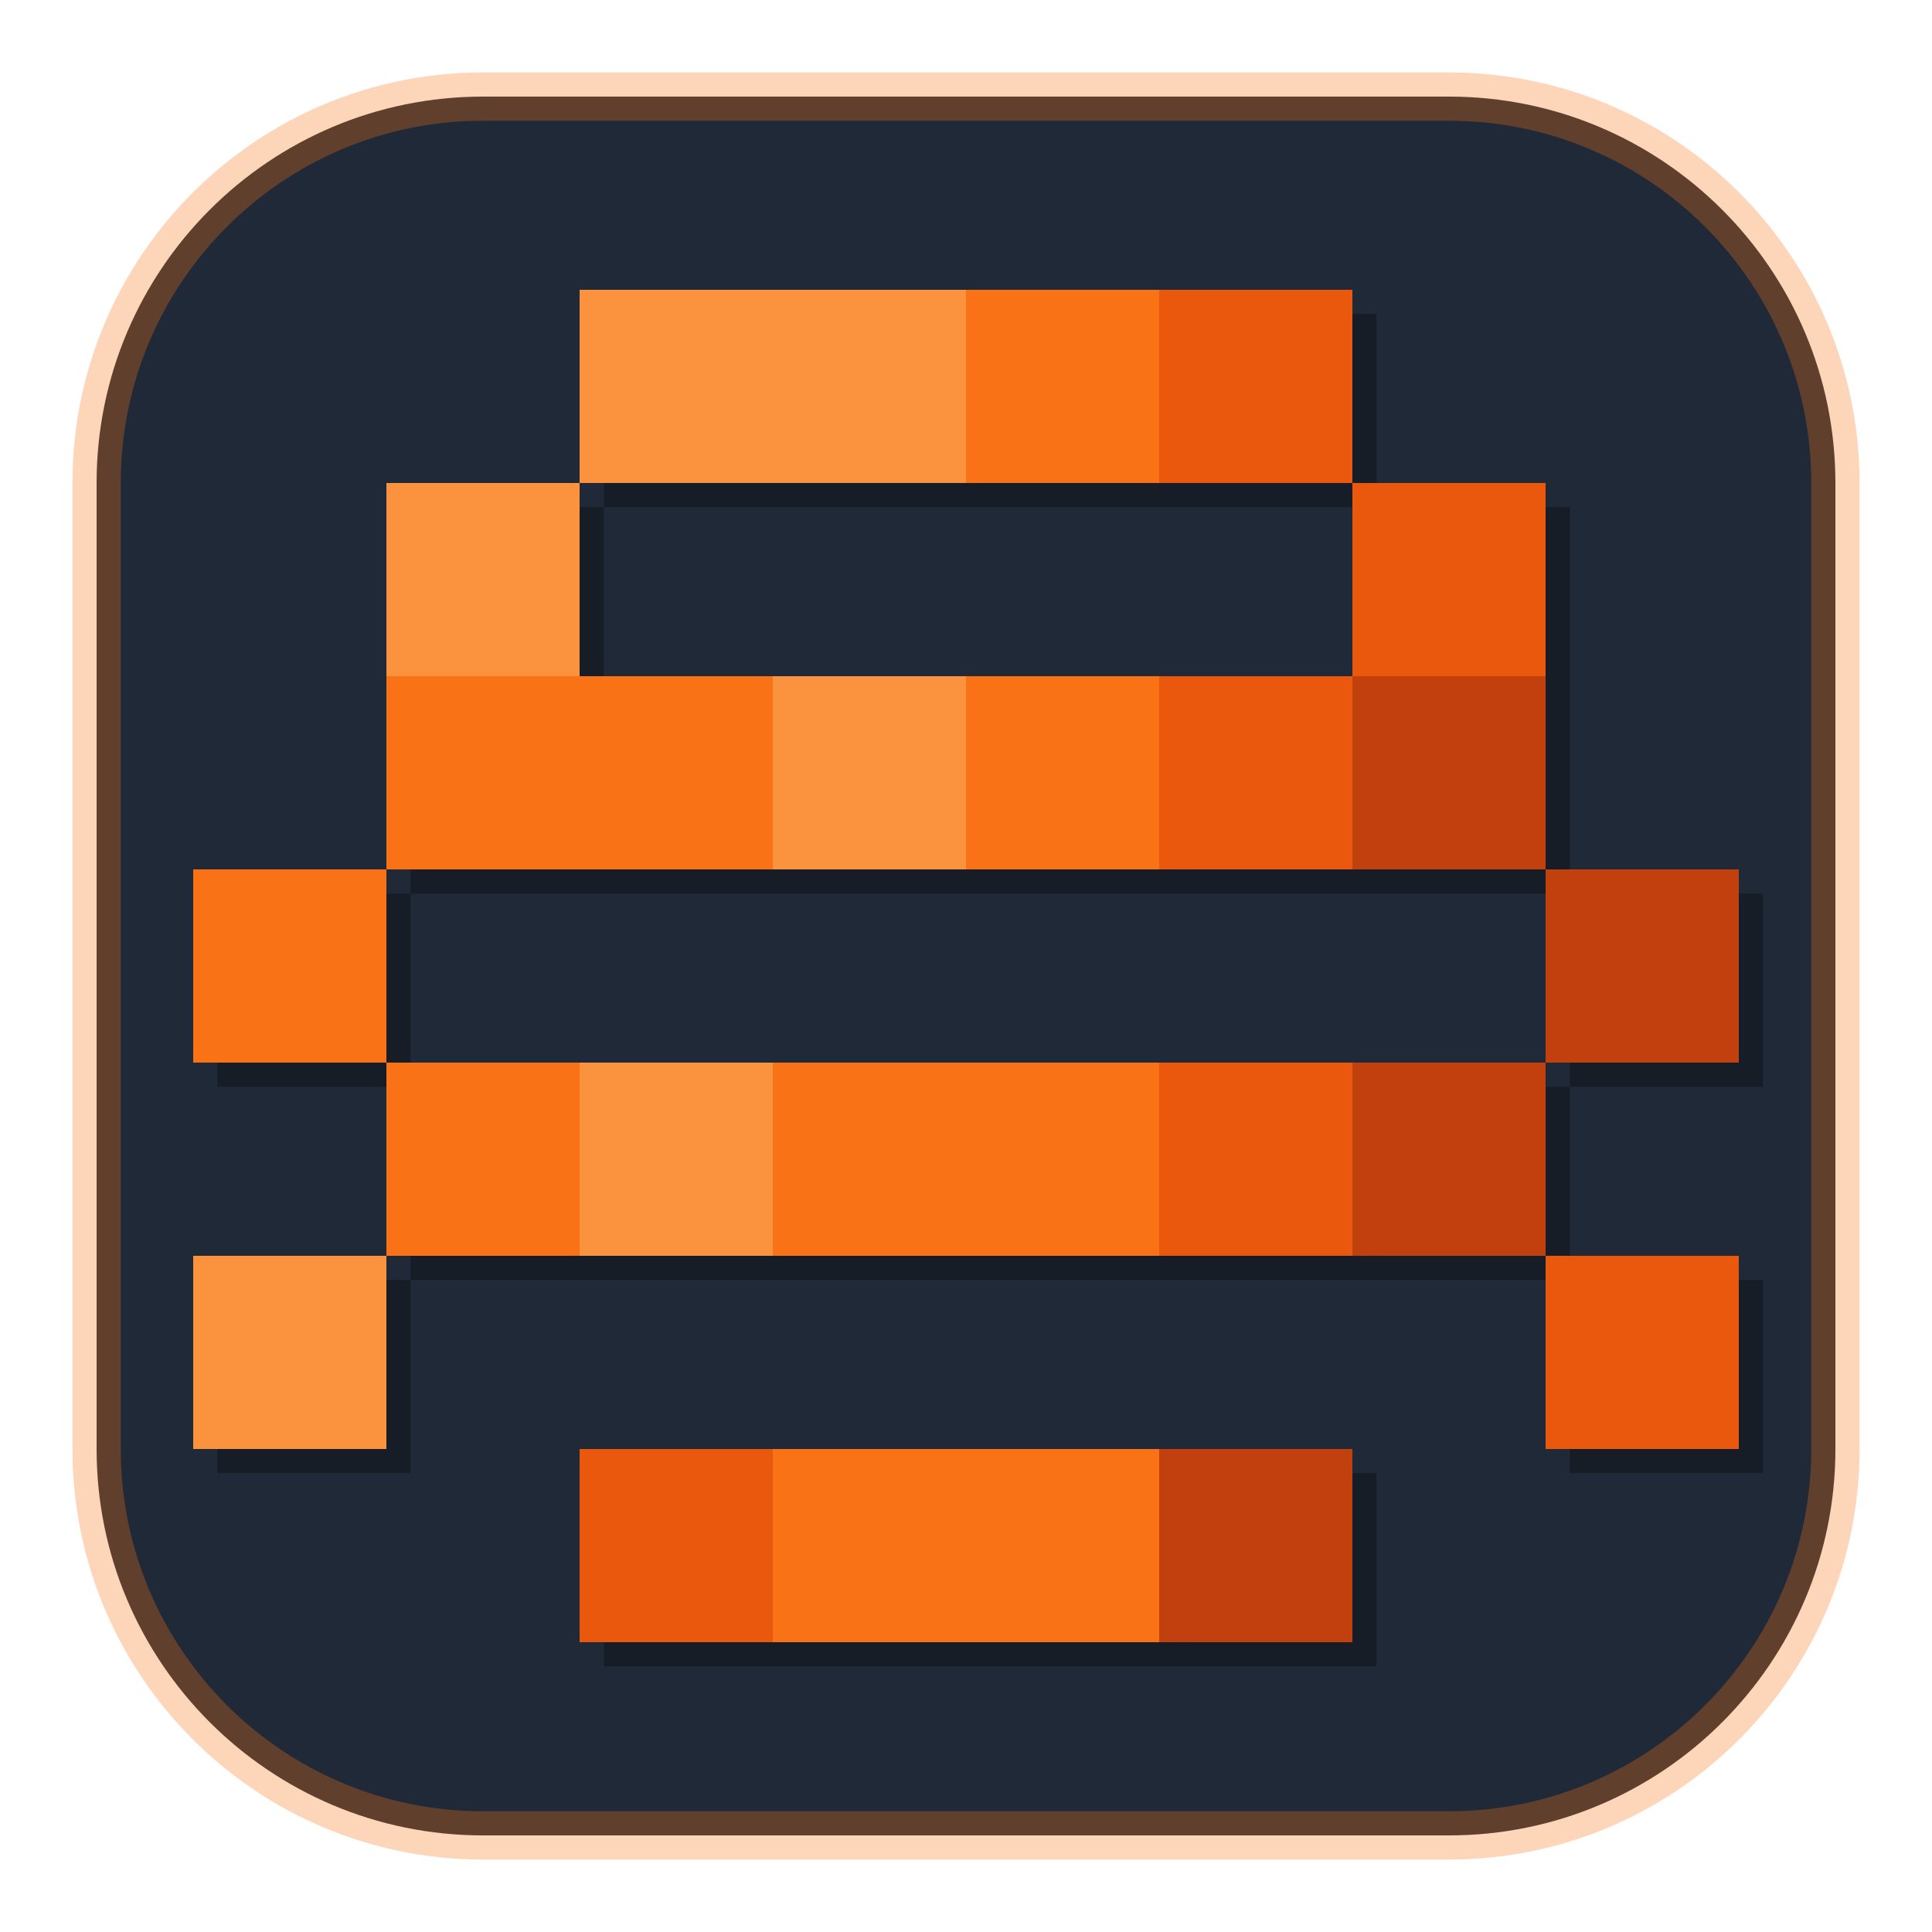
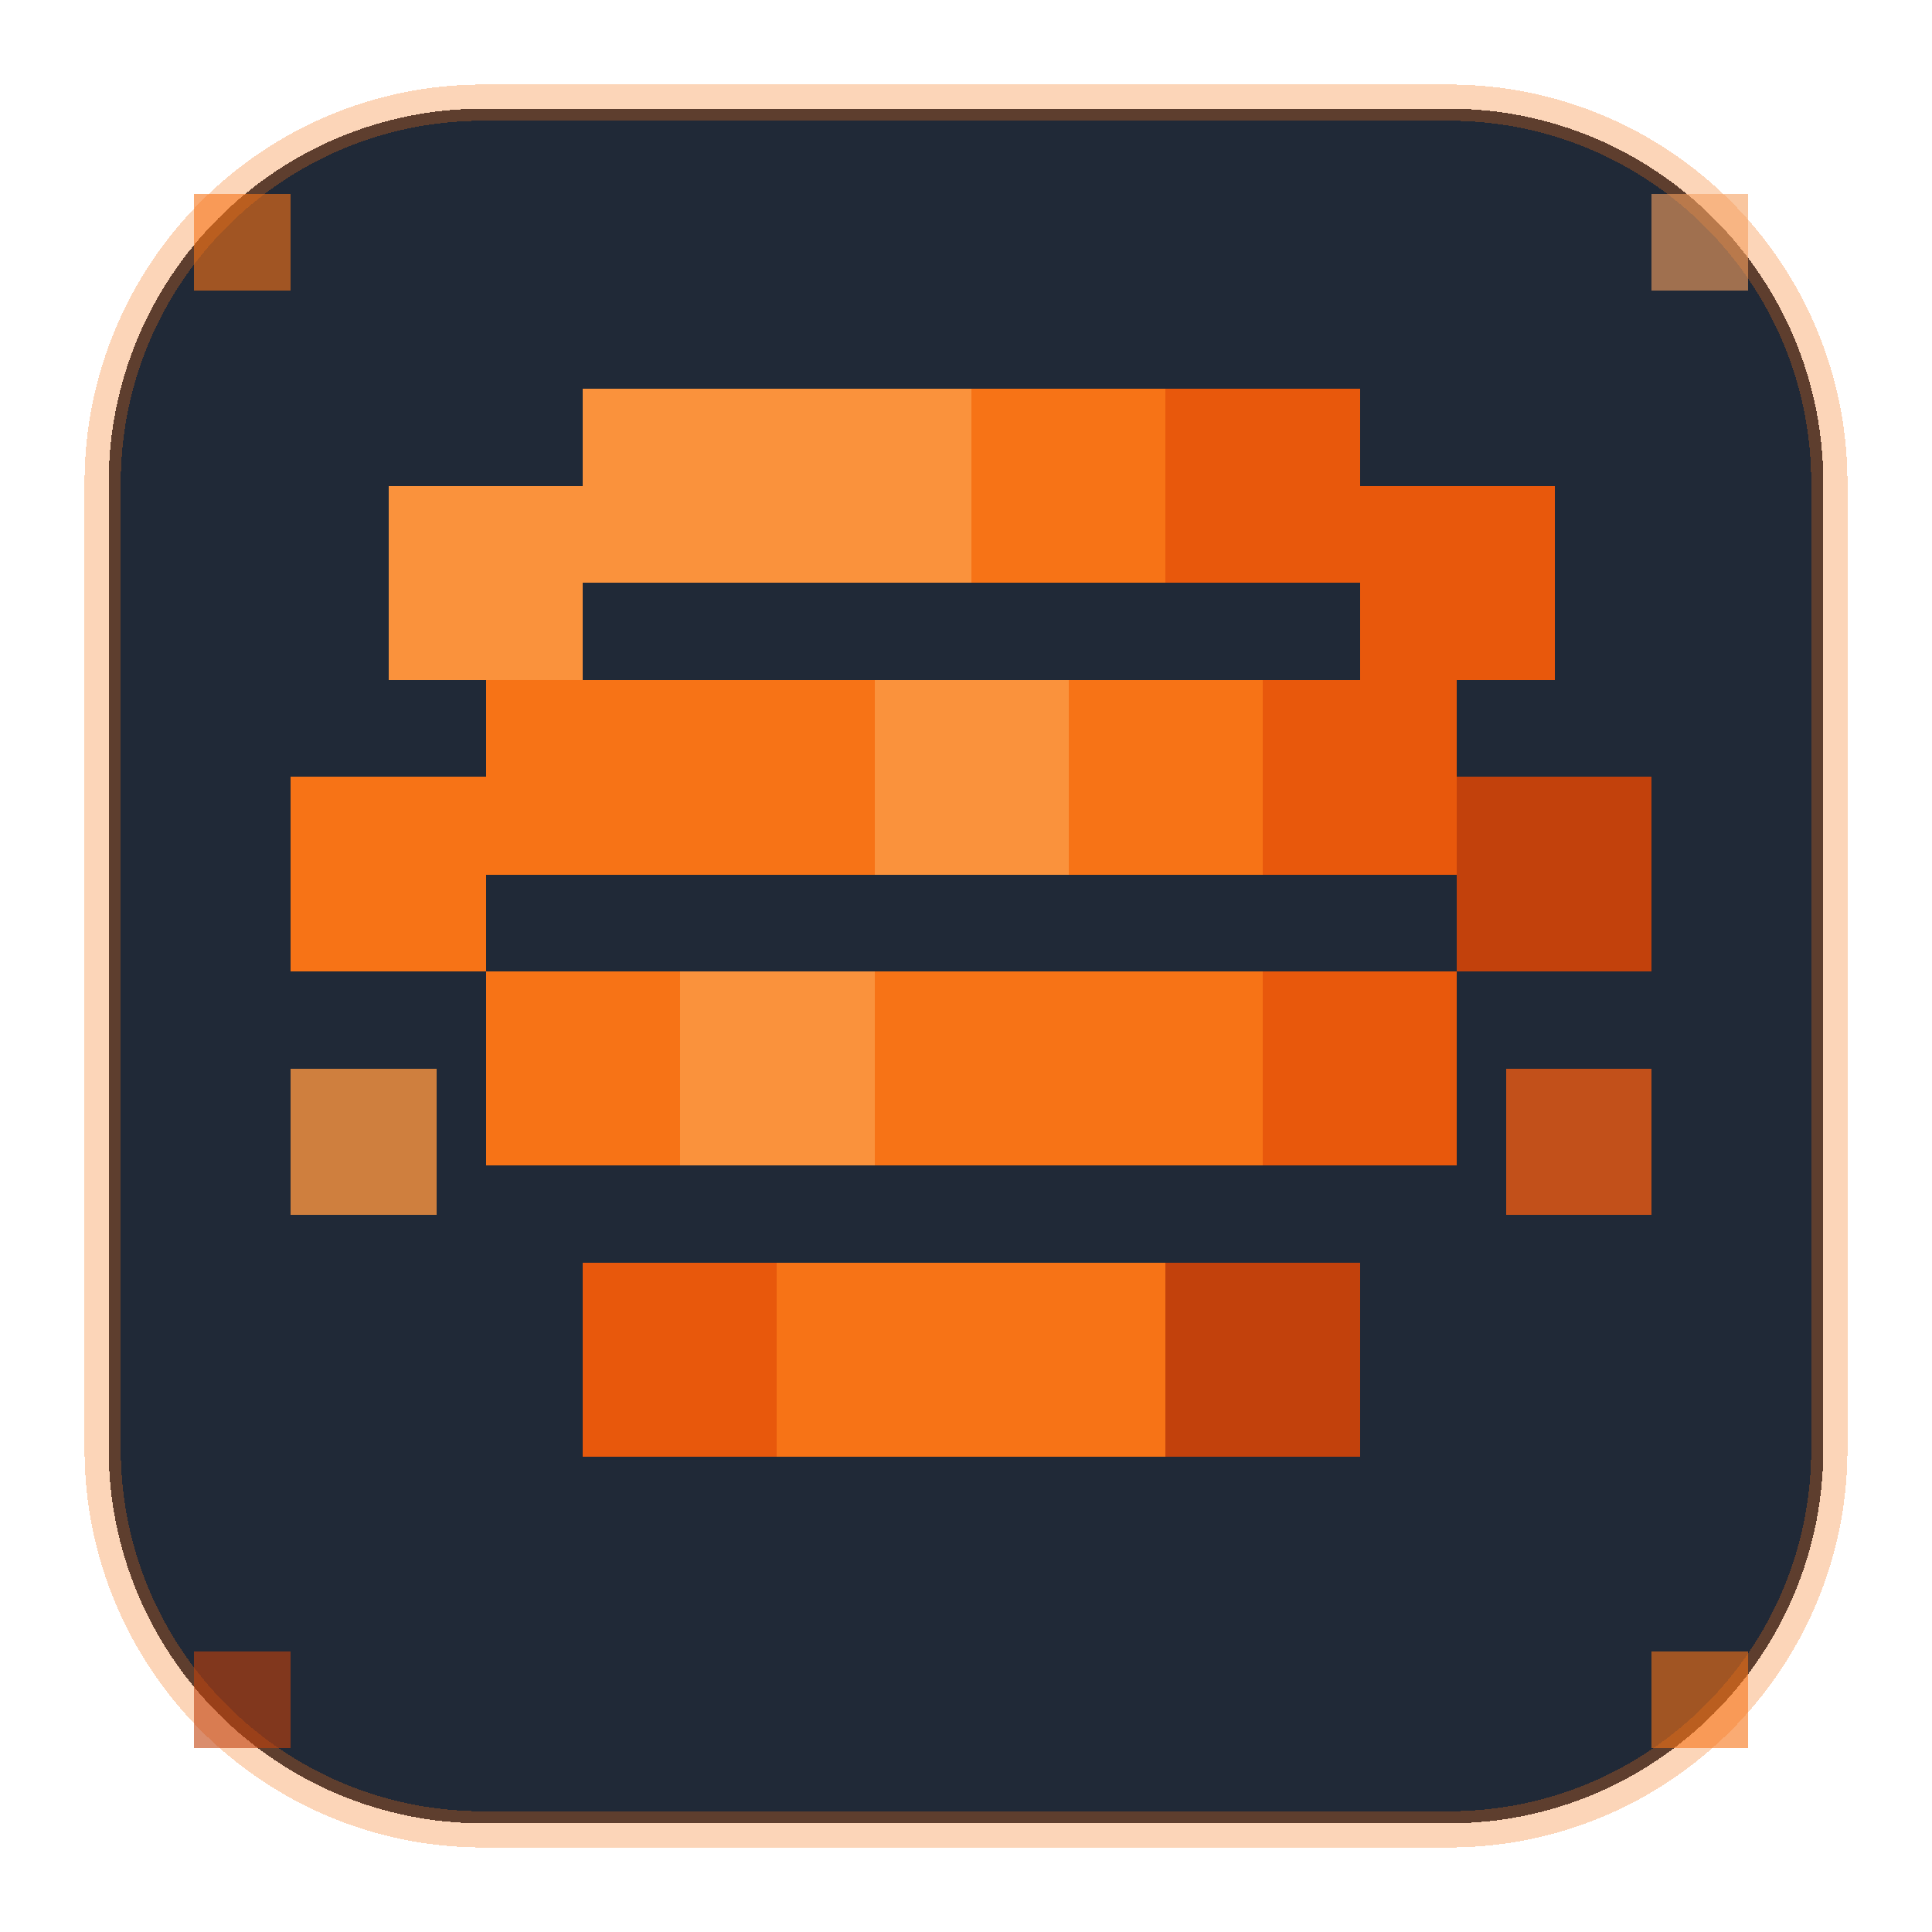
- <svg xmlns="http://www.w3.org/2000/svg" width="40" height="40" viewBox="0 0 40 40" fill="none">
-   <defs>
-     <filter id="pixelShadow" x="-20%" y="-20%" width="140%" height="140%">
-       <feDropShadow dx="0.5" dy="0.5" stdDeviation="0" flood-color="#000" flood-opacity="0.3" />
-     </filter>
-   </defs>
-   <rect x="2" y="2" width="36" height="36" rx="8" fill="#1F2937" />
-   <rect x="2" y="2" width="36" height="36" rx="8" stroke="#F97316" stroke-width="1" stroke-opacity="0.3" />
-   <rect x="12" y="6" width="4" height="4" fill="#FB923C" filter="url(#pixelShadow)" />
-   <rect x="16" y="6" width="4" height="4" fill="#FB923C" filter="url(#pixelShadow)" />
-   <rect x="20" y="6" width="4" height="4" fill="#F97316" filter="url(#pixelShadow)" />
-   <rect x="24" y="6" width="4" height="4" fill="#EA580C" filter="url(#pixelShadow)" />
-   <rect x="8" y="10" width="4" height="4" fill="#FB923C" filter="url(#pixelShadow)" />
-   <rect x="28" y="10" width="4" height="4" fill="#EA580C" filter="url(#pixelShadow)" />
-   <rect x="8" y="14" width="4" height="4" fill="#F97316" filter="url(#pixelShadow)" />
-   <rect x="12" y="14" width="4" height="4" fill="#F97316" filter="url(#pixelShadow)" />
-   <rect x="16" y="14" width="4" height="4" fill="#FB923C" filter="url(#pixelShadow)" />
-   <rect x="20" y="14" width="4" height="4" fill="#F97316" filter="url(#pixelShadow)" />
-   <rect x="24" y="14" width="4" height="4" fill="#EA580C" filter="url(#pixelShadow)" />
-   <rect x="28" y="14" width="4" height="4" fill="#C2410C" filter="url(#pixelShadow)" />
-   <rect x="4" y="18" width="4" height="4" fill="#F97316" filter="url(#pixelShadow)" />
-   <rect x="32" y="18" width="4" height="4" fill="#C2410C" filter="url(#pixelShadow)" />
-   <rect x="8" y="22" width="4" height="4" fill="#F97316" filter="url(#pixelShadow)" />
-   <rect x="12" y="22" width="4" height="4" fill="#FB923C" filter="url(#pixelShadow)" />
-   <rect x="16" y="22" width="4" height="4" fill="#F97316" filter="url(#pixelShadow)" />
-   <rect x="20" y="22" width="4" height="4" fill="#F97316" filter="url(#pixelShadow)" />
-   <rect x="24" y="22" width="4" height="4" fill="#EA580C" filter="url(#pixelShadow)" />
-   <rect x="28" y="22" width="4" height="4" fill="#C2410C" filter="url(#pixelShadow)" />
-   <rect x="4" y="26" width="4" height="4" fill="#FB923C" filter="url(#pixelShadow)" />
-   <rect x="32" y="26" width="4" height="4" fill="#EA580C" filter="url(#pixelShadow)" />
-   <rect x="12" y="30" width="4" height="4" fill="#EA580C" filter="url(#pixelShadow)" />
-   <rect x="16" y="30" width="4" height="4" fill="#F97316" filter="url(#pixelShadow)" />
-   <rect x="20" y="30" width="4" height="4" fill="#F97316" filter="url(#pixelShadow)" />
-   <rect x="24" y="30" width="4" height="4" fill="#C2410C" filter="url(#pixelShadow)" />
+ <svg xmlns="http://www.w3.org/2000/svg" viewBox="0 0 1920 1920" shape-rendering="crispEdges">
+   <rect x="84" y="84" width="1752" height="1752" rx="396" fill="#FCD5B8" />
+   <rect x="108" y="108" width="1704" height="1704" rx="372" fill="#5E3E2E" />
+   <rect x="120" y="120" width="1680" height="1680" rx="360" fill="#202937" />
+   <g fill-opacity="0.6">
+     <rect x="193" y="193" width="96" height="96" fill="#F77316" />
+     <rect x="1641" y="193" width="96" height="96" fill="#F5A060" />
+     <rect x="193" y="1641" width="96" height="96" fill="#C2410C" />
+     <rect x="1641" y="1641" width="96" height="96" fill="#F77316" />
+   </g>
+   <rect x="579" y="386" width="386" height="193" fill="#FA923C" />
+   <rect x="965" y="386" width="193" height="193" fill="#F77316" />
+   <rect x="1158" y="386" width="194" height="193" fill="#E8580C" />
+   <rect x="386" y="483" width="193" height="193" fill="#FA923C" />
+   <rect x="1352" y="483" width="193" height="193" fill="#E8580C" />
+   <rect x="483" y="676" width="386" height="193" fill="#F77316" />
+   <rect x="869" y="676" width="193" height="193" fill="#FA923C" />
+   <rect x="1062" y="676" width="193" height="193" fill="#F77316" />
+   <rect x="1255" y="676" width="193" height="193" fill="#E8580C" />
+   <rect x="289" y="772" width="194" height="193" fill="#F77316" />
+   <rect x="1448" y="772" width="193" height="193" fill="#C2410C" />
+   <rect x="483" y="965" width="193" height="193" fill="#F77316" />
+   <rect x="676" y="965" width="193" height="193" fill="#FA923C" />
+   <rect x="869" y="965" width="386" height="193" fill="#F77316" />
+   <rect x="1255" y="965" width="193" height="193" fill="#E8580C" />
+   <rect x="289" y="1062" width="145" height="145" fill="#CF7F3E" />
+   <rect x="1497" y="1062" width="144" height="145" fill="#C2501A" />
+   <rect x="579" y="1255" width="193" height="193" fill="#E8580C" />
+   <rect x="772" y="1255" width="386" height="193" fill="#F77316" />
+   <rect x="1158" y="1255" width="194" height="193" fill="#C2410C" />
</svg>
